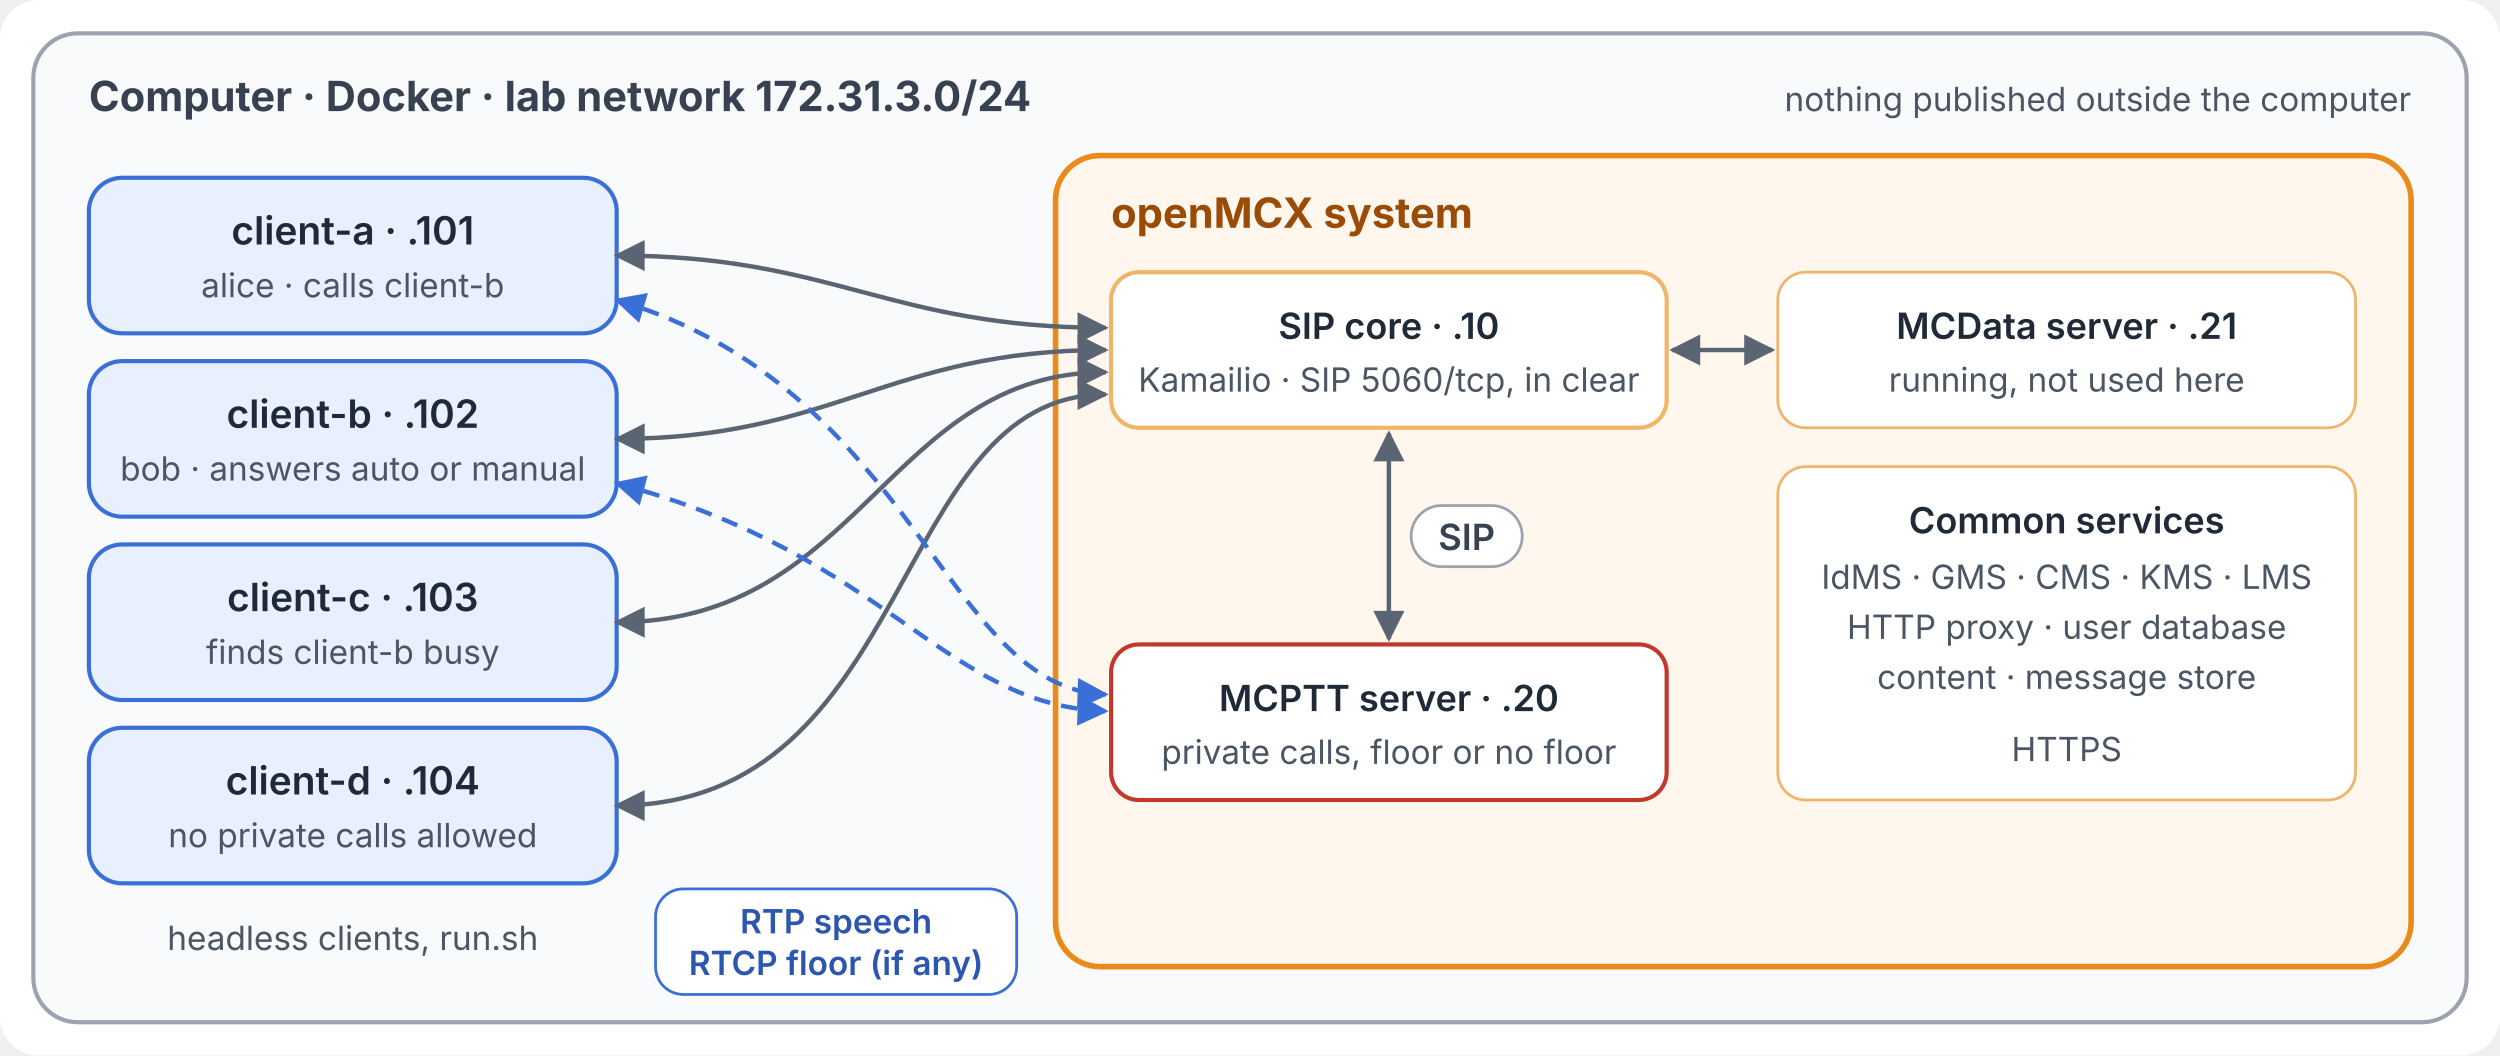
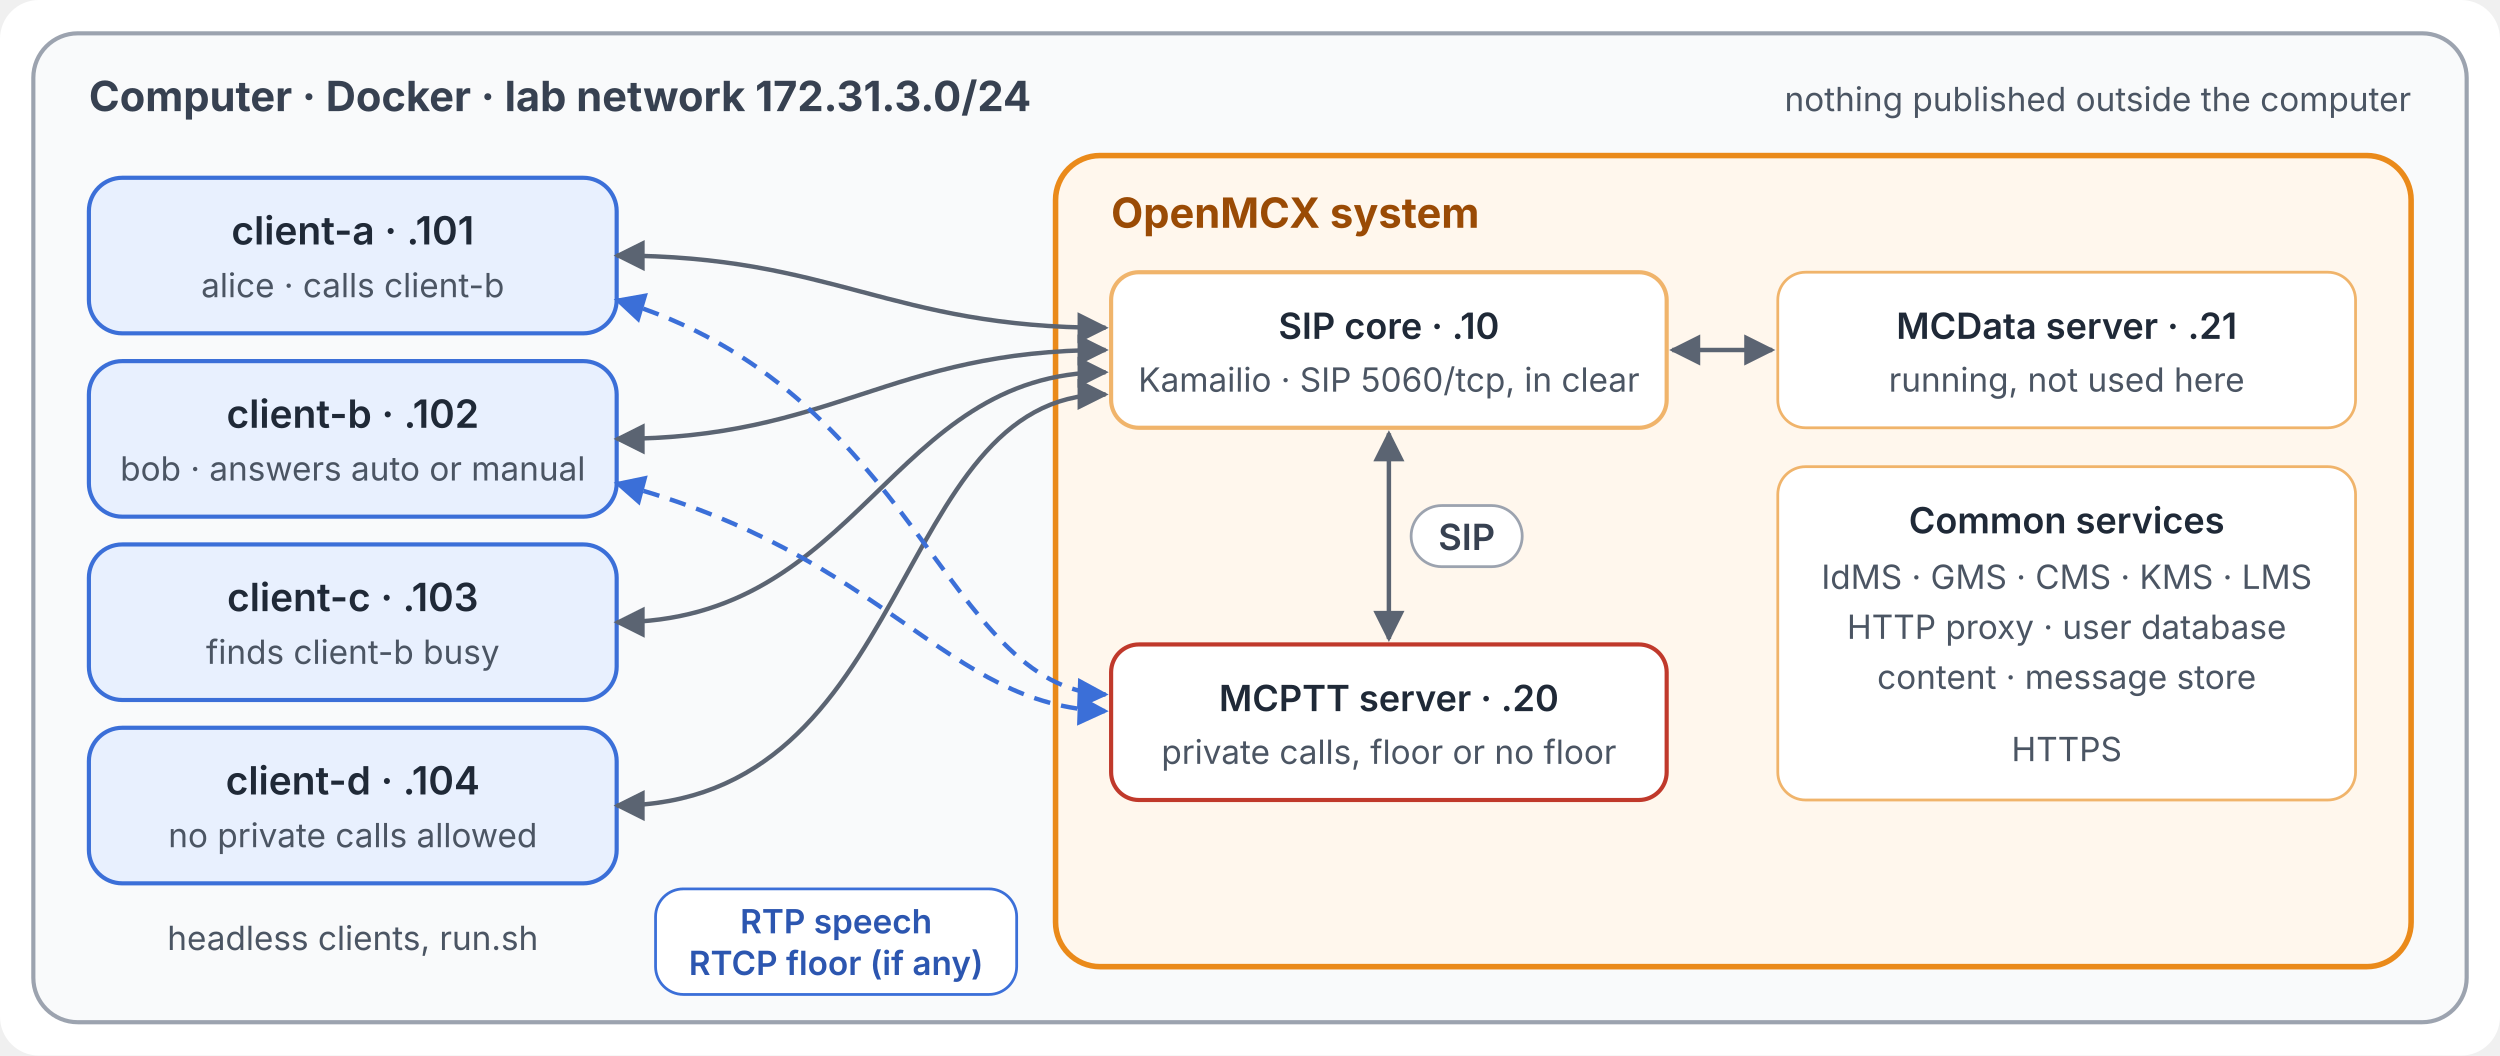
<svg xmlns="http://www.w3.org/2000/svg" width="900" height="380" viewBox="0 0 900 380" font-family="Inter, 'Segoe UI', Helvetica, Arial, sans-serif">
  <defs>
    <marker id="arrow" viewBox="0 0 10 10" refX="9" refY="5" markerWidth="7" markerHeight="7" orient="auto-start-reverse">
      <path d="M0,0 L10,5 L0,10 z" fill="#5b6472" />
    </marker>
    <marker id="arrow-blue" viewBox="0 0 10 10" refX="9" refY="5" markerWidth="7" markerHeight="7" orient="auto-start-reverse">
      <path d="M0,0 L10,5 L0,10 z" fill="#3b6fd8" />
    </marker>
  </defs>
  <rect width="900" height="380" rx="14" fill="#ffffff" />
  <rect x="12" y="12" width="876" height="356" rx="16" fill="#f9fafb" stroke="#9ca3af" stroke-width="1.5" />
  <text x="32" y="40" font-size="15" font-weight="700" fill="#374151">Computer · Docker · lab network 172.31.3.0/24</text>
  <text x="868" y="40" text-anchor="end" font-size="12" fill="#4b5563">nothing published outside the computer</text>
  <g font-size="14" fill="#1f2937">
    <rect x="32" y="64" width="190" height="56" rx="12" fill="#e8f0fe" stroke="#3b6fd8" stroke-width="1.5" />
    <text x="127" y="88" text-anchor="middle" font-weight="600">client-a · .101</text>
    <text x="127" y="107" text-anchor="middle" font-size="12" fill="#4b5563">alice · calls client-b</text>
    <rect x="32" y="130" width="190" height="56" rx="12" fill="#e8f0fe" stroke="#3b6fd8" stroke-width="1.5" />
    <text x="127" y="154" text-anchor="middle" font-weight="600">client-b · .102</text>
    <text x="127" y="173" text-anchor="middle" font-size="12" fill="#4b5563">bob · answers auto or manual</text>
    <rect x="32" y="196" width="190" height="56" rx="12" fill="#e8f0fe" stroke="#3b6fd8" stroke-width="1.5" />
    <text x="127" y="220" text-anchor="middle" font-weight="600">client-c · .103</text>
    <text x="127" y="239" text-anchor="middle" font-size="12" fill="#4b5563">finds client-b busy</text>
    <rect x="32" y="262" width="190" height="56" rx="12" fill="#e8f0fe" stroke="#3b6fd8" stroke-width="1.5" />
    <text x="127" y="286" text-anchor="middle" font-weight="600">client-d · .104</text>
    <text x="127" y="305" text-anchor="middle" font-size="12" fill="#4b5563">no private calls allowed</text>
  </g>
  <text x="127" y="342" text-anchor="middle" font-size="12" fill="#4b5563">headless clients, run.sh</text>
  <rect x="380" y="56" width="488" height="292" rx="16" fill="#fff7ed" stroke="#ea8a1a" stroke-width="2" />
-   <text x="400" y="82" font-size="15" font-weight="700" fill="#9a4b05">openMCX system</text>
+   <text x="400" y="82" font-size="15" font-weight="700" fill="#9a4b05">OpenMCX system</text>
  <g font-size="13" fill="#1f2937">
    <rect x="400" y="98" width="200" height="56" rx="10" fill="#ffffff" stroke="#f0b46b" stroke-width="1.5" />
    <text x="500" y="122" text-anchor="middle" font-weight="600">SIP core · .10</text>
    <text x="500" y="141" text-anchor="middle" font-size="12" fill="#4b5563">Kamailio · SIP 5060/tcp, in clear</text>
    <rect x="400" y="232" width="200" height="56" rx="10" fill="#ffffff" stroke="#c0392b" stroke-width="1.5" />
    <text x="500" y="256" text-anchor="middle" font-weight="600">MCPTT server · .20</text>
    <text x="500" y="275" text-anchor="middle" font-size="12" fill="#4b5563">private calls, floor or no floor</text>
    <rect x="640" y="98" width="208" height="56" rx="10" fill="#ffffff" stroke="#f0b46b" />
    <text x="744" y="122" text-anchor="middle" font-weight="600">MCData server · .21</text>
    <text x="744" y="141" text-anchor="middle" font-size="12" fill="#4b5563">running, not used here</text>
    <rect x="640" y="168" width="208" height="120" rx="10" fill="#ffffff" stroke="#f0b46b" />
    <text x="744" y="192" text-anchor="middle" font-weight="600">Common services</text>
    <text x="744" y="212" text-anchor="middle" font-size="12" fill="#4b5563">IdMS · GMS · CMS · KMS · LMS</text>
    <text x="744" y="230" text-anchor="middle" font-size="12" fill="#4b5563">HTTP proxy · user database</text>
    <text x="744" y="248" text-anchor="middle" font-size="12" fill="#4b5563">content · message store</text>
    <text x="744" y="274" text-anchor="middle" font-size="12" fill="#4b5563">HTTPS</text>
  </g>
  <g stroke="#5b6472" stroke-width="1.6" fill="none">
    <path d="M222,92 C300,92 320,118 398,118" marker-end="url(#arrow)" marker-start="url(#arrow)" />
    <path d="M222,158 C300,158 320,126 398,126" marker-end="url(#arrow)" marker-start="url(#arrow)" />
    <path d="M222,224 C310,224 320,134 398,134" marker-end="url(#arrow)" marker-start="url(#arrow)" />
    <path d="M222,290 C330,290 320,142 398,142" marker-end="url(#arrow)" marker-start="url(#arrow)" />
    <path d="M500,156 L500,230" marker-end="url(#arrow)" marker-start="url(#arrow)" />
    <path d="M602,126 L638,126" marker-end="url(#arrow)" marker-start="url(#arrow)" />
  </g>
  <rect x="508" y="182" width="40" height="22" rx="11" fill="#ffffff" stroke="#9ca3af" />
  <text x="528" y="198" text-anchor="middle" font-size="13" font-weight="600" fill="#374151">SIP</text>
  <g stroke="#3b6fd8" stroke-width="1.6" fill="none" stroke-dasharray="6 4">
    <path d="M222,108 C330,140 340,248 398,250" marker-end="url(#arrow-blue)" marker-start="url(#arrow-blue)" />
    <path d="M222,174 C320,200 340,254 398,256" marker-end="url(#arrow-blue)" marker-start="url(#arrow-blue)" />
  </g>
  <rect x="236" y="320" width="130" height="38" rx="10" fill="#ffffff" stroke="#3b6fd8" />
  <text x="301" y="336" text-anchor="middle" font-size="12" font-weight="600" fill="#2c56b0">RTP speech</text>
  <text x="301" y="351" text-anchor="middle" font-size="12" font-weight="600" fill="#2c56b0">RTCP floor (if any)</text>
</svg>
